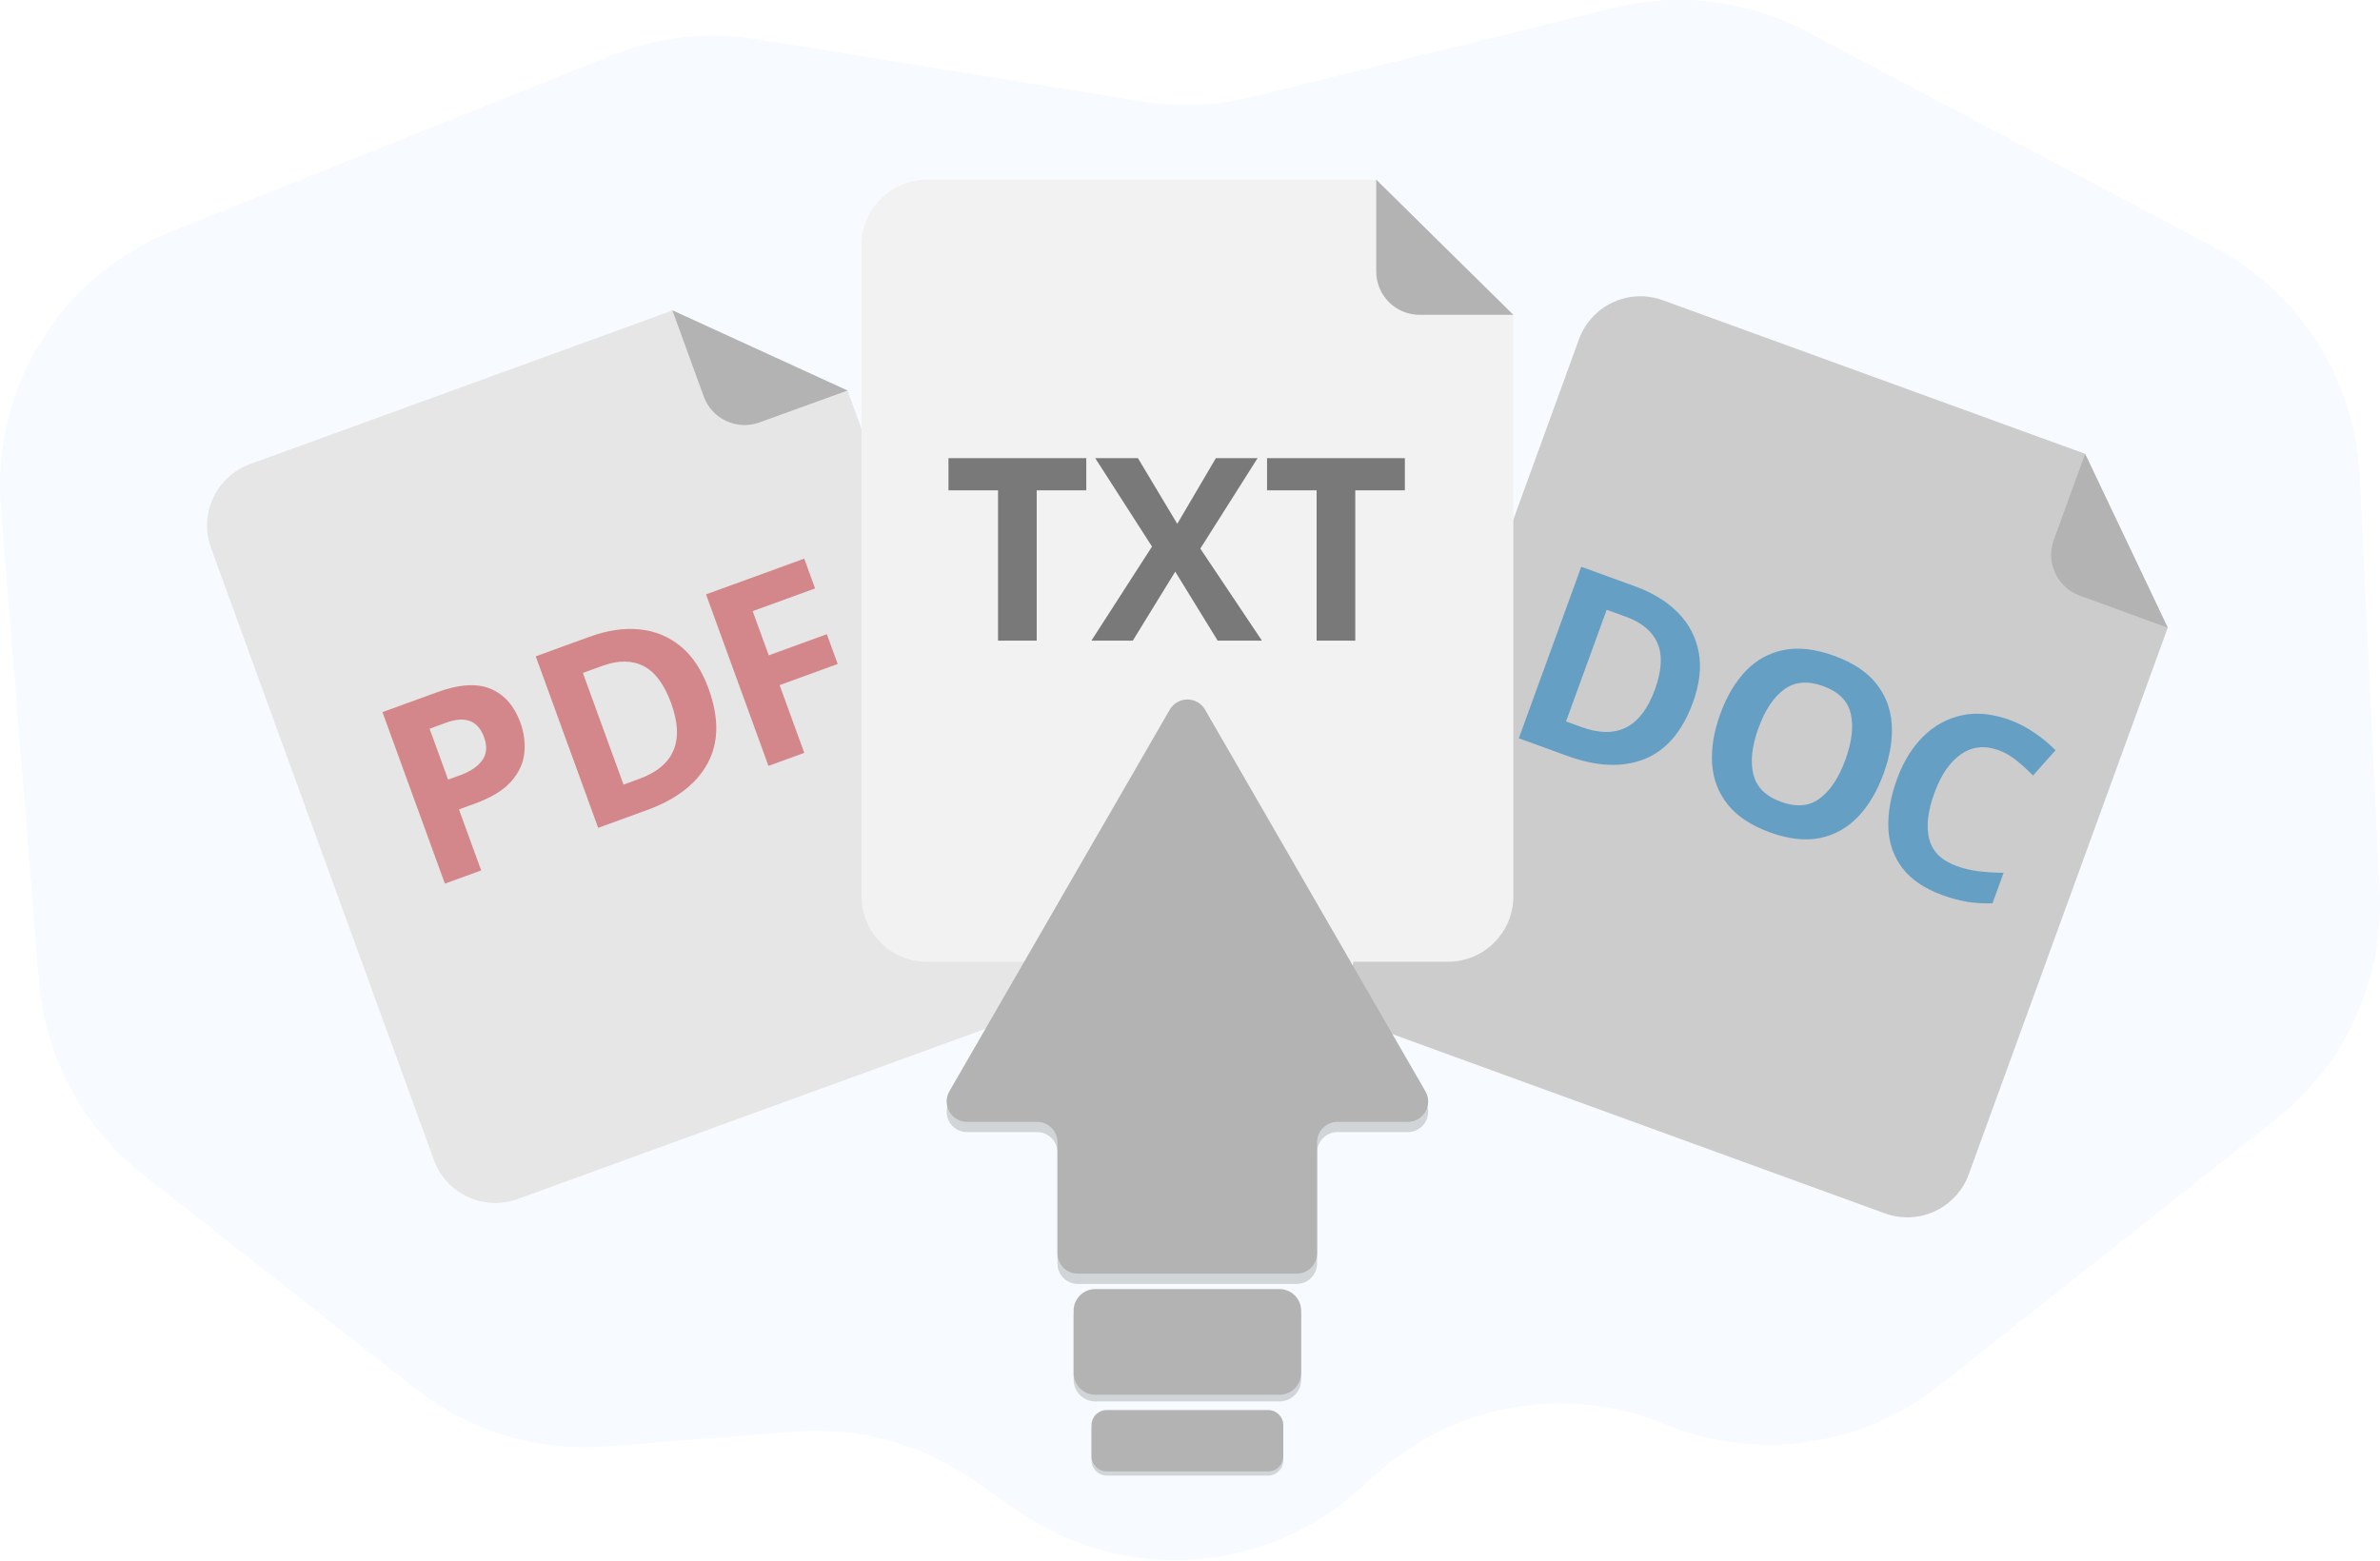
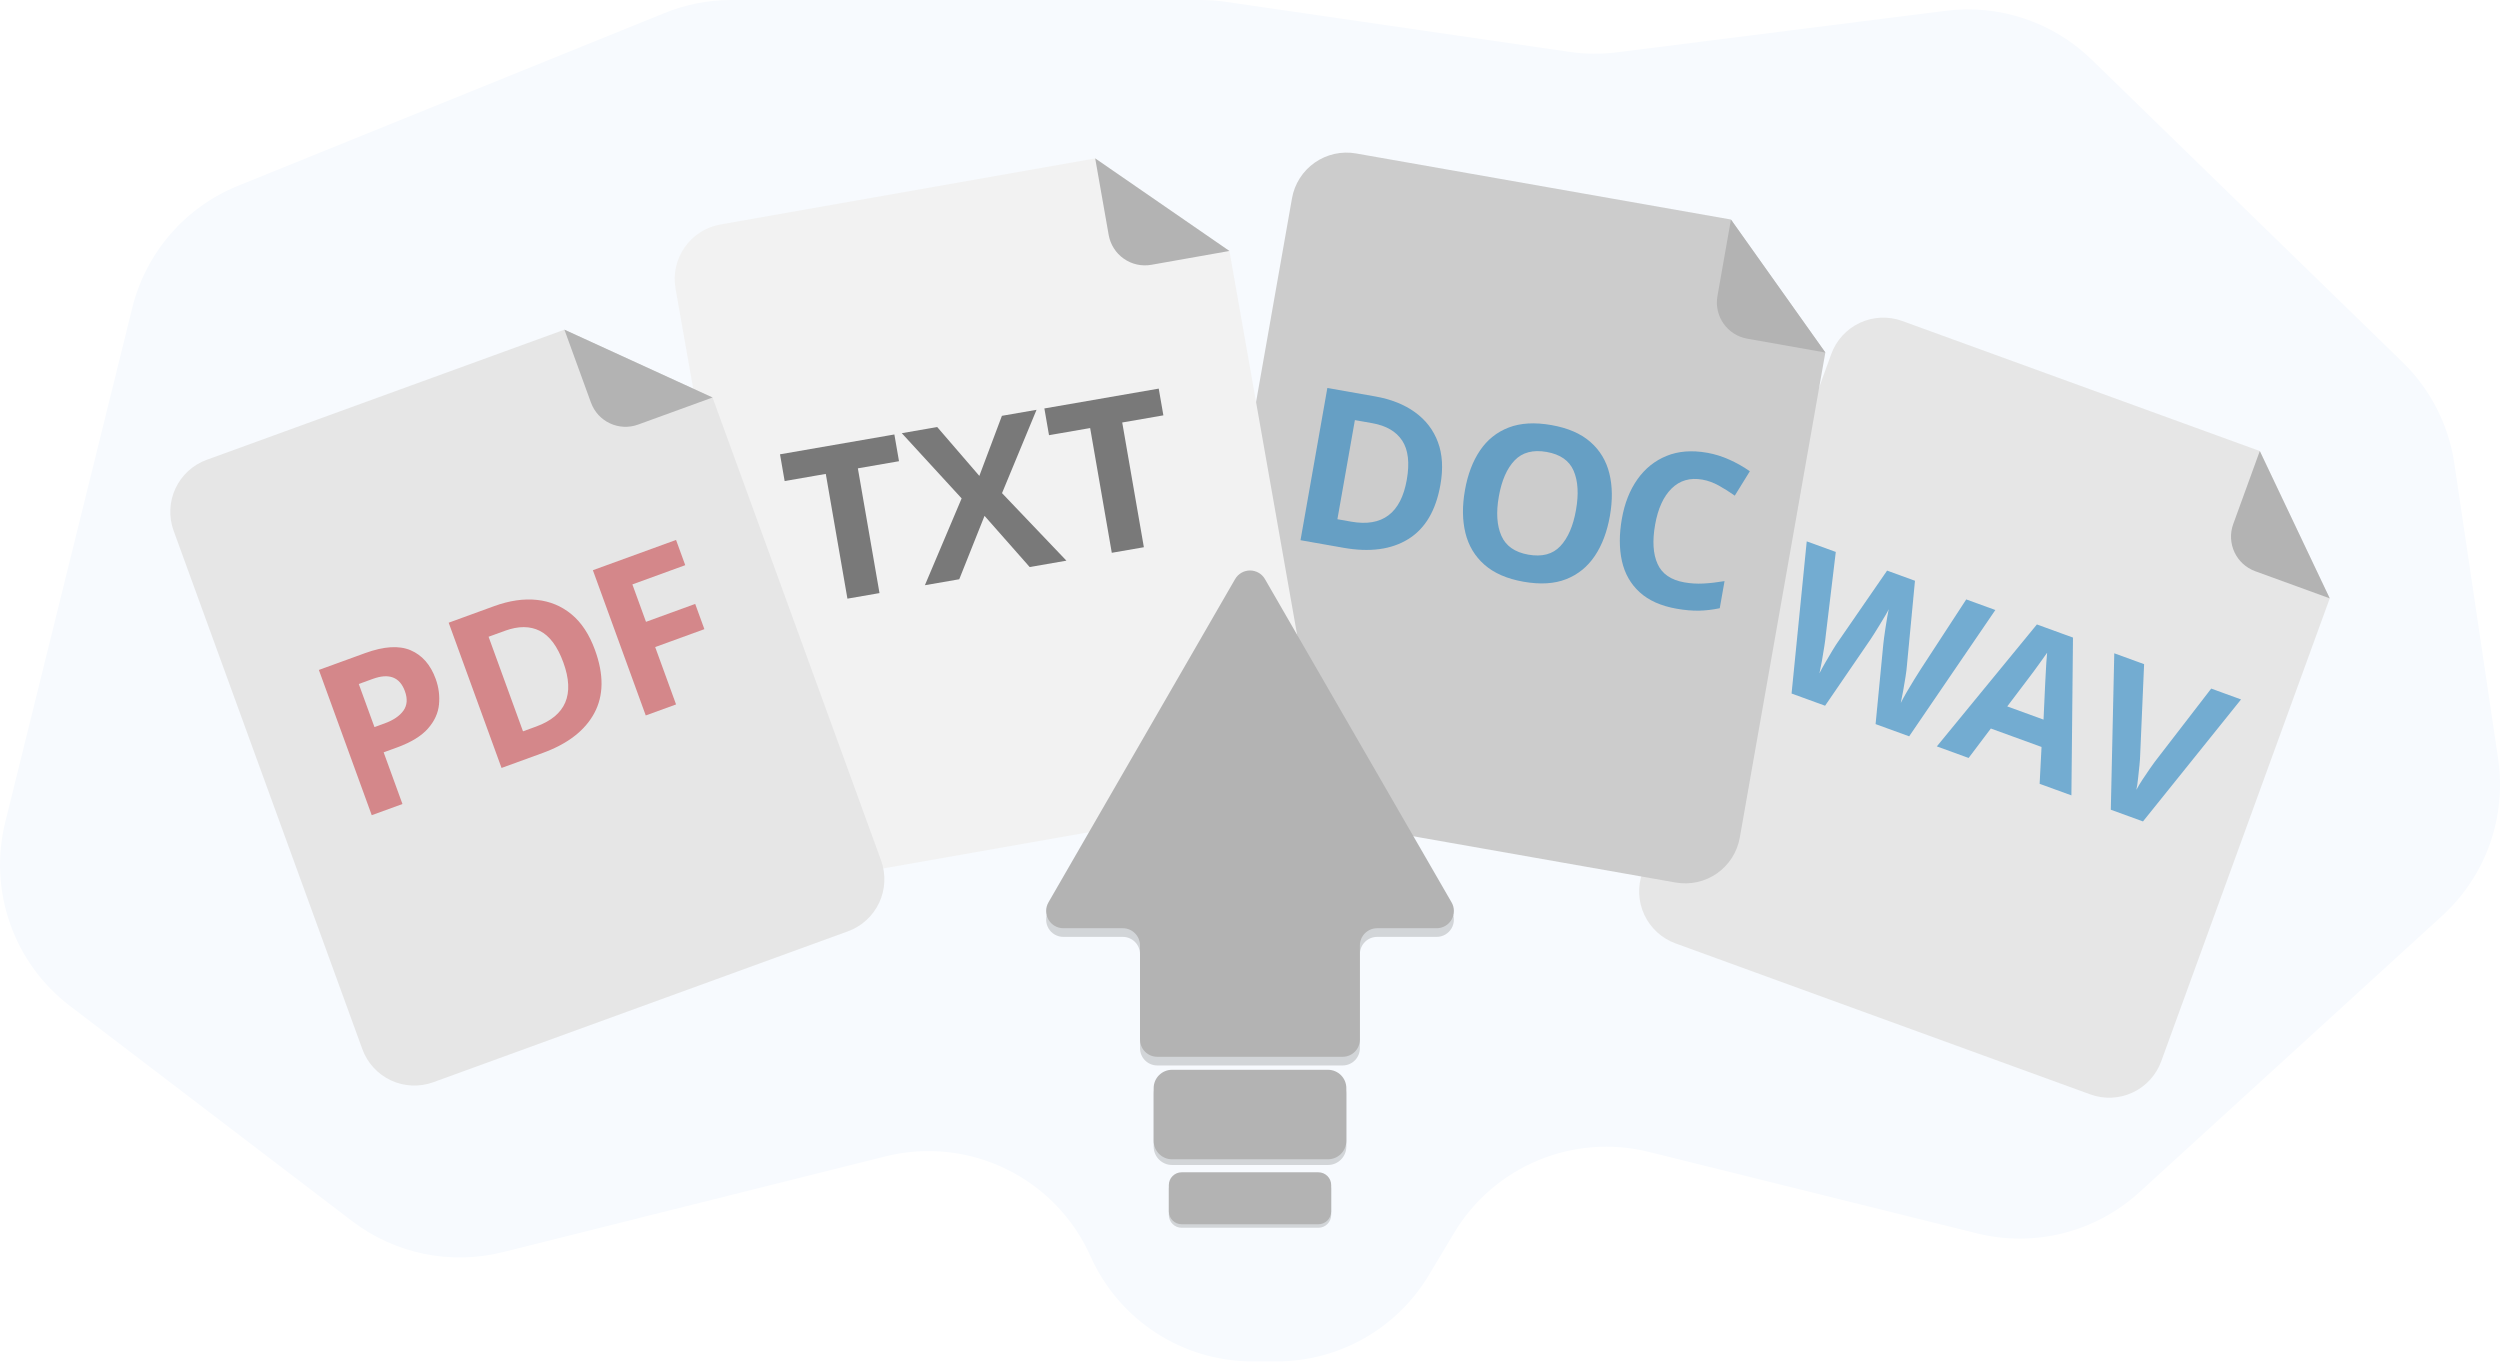
- <svg xmlns="http://www.w3.org/2000/svg" id="Layer_1" data-name="Layer 1" viewBox="0 0 728.31 477.54">
+ <svg xmlns="http://www.w3.org/2000/svg" id="Layer_1" data-name="Layer 1" viewBox="0 0 903.47 492">
  <defs>
-     <style>.cls-1{fill:#f7fafe;}.cls-2{fill:#e6e6e6;}.cls-3{fill:#b3b3b3;}.cls-10,.cls-4,.cls-7{opacity:0.5;font-family:Quicksand-Bold, Quicksand;font-weight:700;}.cls-4,.cls-7{font-size:78.24px;}.cls-4{fill:#c1272d;}.cls-5{letter-spacing:0.01em;}.cls-6{fill:#ccc;}.cls-7{fill:#0071bc;}.cls-8{letter-spacing:0em;}.cls-9{fill:#f2f2f2;}.cls-10{font-size:78.24px;}.cls-11{opacity:0.15;}</style>
+     <style>.cls-1{fill:#f7fafe;}.cls-2{fill:#e6e6e6;}.cls-3{fill:#b3b3b3;}.cls-10,.cls-4,.cls-6,.cls-9{opacity:0.5;font-family:Quicksand-Bold, Quicksand;font-weight:700;}.cls-4{font-size:75px;letter-spacing:0em;}.cls-4,.cls-6{fill:#0071bc;}.cls-5{fill:#ccc;}.cls-10,.cls-6{font-size:78.24px;}.cls-7{letter-spacing:0em;}.cls-8{fill:#f2f2f2;}.cls-9{font-size:78.24px;}.cls-10{fill:#c1272d;}.cls-11{letter-spacing:0.01em;}.cls-12{opacity:0.15;}</style>
  </defs>
-   <path class="cls-1" d="M702.59,160.4,813.4,133.13a83.92,83.92,0,0,1,59.3,7.31l124.49,65.9a83.9,83.9,0,0,1,44.55,70.11l6.12,126.94a83.92,83.92,0,0,1-31.75,69.84L913,554.8a83.92,83.92,0,0,1-84,11.76h0a83.88,83.88,0,0,0-88,15.1l-5.74,5.14a83.89,83.89,0,0,1-103.67,6.58l-14.38-9.92A83.85,83.85,0,0,0,563,568.86l-57.9,4.52a83.91,83.91,0,0,1-58.37-17.68l-83.41-65.56a83.88,83.88,0,0,1-31.78-59.25L319.91,286a83.9,83.9,0,0,1,52.47-84.6l134.41-53.76a83.9,83.9,0,0,1,44.55-4.92l117.8,19.06A83.8,83.8,0,0,0,702.59,160.4Z" transform="translate(-319.64 -130.7)" />
-   <path class="cls-2" d="M579,250.23l60.87,167.25a20,20,0,0,1-12,25.68l-149.8,54.52a20,20,0,0,1-25.67-12L384.22,298.42a20,20,0,0,1,12-25.69l129.2-47Z" transform="translate(-319.64 -130.7)" />
-   <path class="cls-3" d="M579,250.23,552,260a13.28,13.28,0,0,1-17-7.94l-9.61-26.39Z" transform="translate(-319.64 -130.7)" />
-   <text class="cls-4" transform="translate(129.52 272.86) rotate(-20)">
-     <tspan class="cls-5">PD</tspan>
-     <tspan x="105.37" y="0">F</tspan>
-   </text>
-   <path class="cls-6" d="M983,322.82,922.12,490.07a20,20,0,0,1-25.68,12l-149.8-54.52a20,20,0,0,1-12-25.67l68.17-187.29a20,20,0,0,1,25.67-12l129.2,47Z" transform="translate(-319.64 -130.7)" />
-   <path class="cls-3" d="M983,322.82,956.06,313a13.3,13.3,0,0,1-7.95-17l9.6-26.38Z" transform="translate(-319.64 -130.7)" />
-   <text class="cls-7" transform="translate(458.16 223.55) rotate(20)">
-     <tspan class="cls-8">DO</tspan>
+   <path class="cls-1" d="M697.36,119.67l124.13,18.07a63.77,63.77,0,0,0,17.29.16l118.7-15a64.14,64.14,0,0,1,52.78,17.66L1122.6,249.89a64.1,64.1,0,0,1,18.7,36.55l15.83,106.74a64.15,64.15,0,0,1-20.2,56.76l-109.44,99.91a64.16,64.16,0,0,1-58.69,14.88L850.28,535.3a64.11,64.11,0,0,0-70.52,29.38l-9,15.05A64.12,64.12,0,0,1,715.72,611H707a64.11,64.11,0,0,1-58.56-38h0a64.14,64.14,0,0,0-74.14-36.09L436.05,571.51A64.13,64.13,0,0,1,381.6,560.3l-102-77.78a64.12,64.12,0,0,1-23.37-66.37l45.94-186a64.12,64.12,0,0,1,38.18-44l154.06-62.4A64.08,64.08,0,0,1,518.47,119H688.13A63.38,63.38,0,0,1,697.36,119.67Z" transform="translate(-254.34 -119)" />
+   <path class="cls-2" d="M1096.28,335.24,1035.4,502.49a20,20,0,0,1-25.68,12l-149.8-54.53a20,20,0,0,1-12-25.67L916.12,247a20,20,0,0,1,25.67-12L1071,282Z" transform="translate(-254.34 -119)" />
+   <path class="cls-3" d="M1096.28,335.24l-26.94-9.81a13.3,13.3,0,0,1-7.95-17L1071,282Z" transform="translate(-254.34 -119)" />
+   <text class="cls-4" transform="translate(634.62 245.96) rotate(20)">WAV</text>
+   <path class="cls-5" d="M914,246.4,883.08,421.68a20,20,0,0,1-23.21,16.25l-157-27.68A20,20,0,0,1,686.63,387l34.61-196.28a20,20,0,0,1,23.2-16.26l135.41,23.87Z" transform="translate(-254.34 -119)" />
+   <path class="cls-3" d="M914,246.4l-28.23-5A13.29,13.29,0,0,1,875,226l4.88-27.65Z" transform="translate(-254.34 -119)" />
+   <text class="cls-6" transform="translate(463.05 194) rotate(10)">
+     <tspan class="cls-7">DO</tspan>
    <tspan x="115.54" y="0">C</tspan>
  </text>
-   <path class="cls-9" d="M782.74,227.06v178a20,20,0,0,1-20,20H603.28a20,20,0,0,1-20-20V205.73a20,20,0,0,1,20-20h137.5Z" transform="translate(-319.64 -130.7)" />
-   <path class="cls-3" d="M782.74,227.06H754.07a13.29,13.29,0,0,1-13.29-13.3V185.69Z" transform="translate(-319.64 -130.7)" />
-   <text class="cls-10" transform="translate(288.68 196.08)">TXT</text>
-   <rect class="cls-11" x="334.02" y="432.84" width="58.68" height="18.78" rx="4.64" ry="4.64" />
-   <rect class="cls-11" x="328.54" y="396.59" width="69.63" height="32.34" rx="6.64" ry="6.64" />
-   <path class="cls-11" d="M755.84,467.85,688.4,351a6.24,6.24,0,0,0-10.8,0L610.16,467.85a6.23,6.23,0,0,0,5.4,9.35H637a6.23,6.23,0,0,1,6.23,6.23v34a6.23,6.23,0,0,0,6.23,6.23h67a6.23,6.23,0,0,0,6.23-6.23v-34A6.23,6.23,0,0,1,729,477.2h21.46A6.23,6.23,0,0,0,755.84,467.85Z" transform="translate(-319.64 -130.7)" />
-   <path class="cls-3" d="M755.84,464.72,688.4,347.9a6.24,6.24,0,0,0-10.8,0L610.16,464.72a6.23,6.23,0,0,0,5.4,9.35H637a6.23,6.23,0,0,1,6.23,6.23v34a6.23,6.23,0,0,0,6.23,6.23h67a6.23,6.23,0,0,0,6.23-6.23v-34a6.23,6.23,0,0,1,6.23-6.23h21.46A6.23,6.23,0,0,0,755.84,464.72Z" transform="translate(-319.64 -130.7)" />
-   <rect class="cls-3" x="328.54" y="394.54" width="69.63" height="32.34" rx="6.64" ry="6.64" />
-   <rect class="cls-3" x="334.02" y="431.57" width="58.68" height="18.78" rx="4.64" ry="4.64" />
+   <path class="cls-8" d="M698.64,209.7,729.55,385a20,20,0,0,1-16.26,23.21l-157,27.68a20,20,0,0,1-23.2-16.25L498.48,223.34a20,20,0,0,1,16.24-23.22l135.41-23.88Z" transform="translate(-254.34 -119)" />
+   <path class="cls-3" d="M698.64,209.7l-28.23,5A13.3,13.3,0,0,1,655,203.89l-4.87-27.65Z" transform="translate(-254.34 -119)" />
+   <text class="cls-9" transform="matrix(0.98, -0.17, 0.17, 0.98, 289.85, 219.19)">TXT</text>
+   <path class="cls-2" d="M511.85,262.65,572.73,429.9a20,20,0,0,1-12,25.68L410.94,510.1a20,20,0,0,1-25.67-12L317.1,310.84a20,20,0,0,1,12-25.69l129.2-47Z" transform="translate(-254.34 -119)" />
+   <path class="cls-3" d="M511.85,262.65l-26.94,9.8a13.28,13.28,0,0,1-17-7.94l-9.6-26.38Z" transform="translate(-254.34 -119)" />
+   <text class="cls-10" transform="translate(127.72 297.01) rotate(-20)">
+     <tspan class="cls-11">PD</tspan>
+     <tspan x="105.38" y="0">F</tspan>
+   </text>
+   <rect class="cls-12" x="422.4" y="424.92" width="58.68" height="18.78" rx="4.64" ry="4.64" />
+   <rect class="cls-12" x="416.92" y="388.67" width="69.63" height="32.34" rx="6.64" ry="6.64" />
+   <path class="cls-12" d="M778.92,448.23,711.48,331.41a6.23,6.23,0,0,0-10.79,0L633.24,448.23a6.23,6.23,0,0,0,5.4,9.35H660.1a6.23,6.23,0,0,1,6.23,6.23v34a6.23,6.23,0,0,0,6.23,6.23h67a6.23,6.23,0,0,0,6.23-6.23v-34a6.23,6.23,0,0,1,6.23-6.23h21.47A6.23,6.23,0,0,0,778.92,448.23Z" transform="translate(-254.34 -119)" />
+   <path class="cls-3" d="M778.92,445.1,711.48,328.28a6.23,6.23,0,0,0-10.79,0L633.24,445.1a6.23,6.23,0,0,0,5.4,9.35H660.1a6.23,6.23,0,0,1,6.23,6.23v34a6.23,6.23,0,0,0,6.23,6.23h67a6.23,6.23,0,0,0,6.23-6.23v-34a6.23,6.23,0,0,1,6.23-6.23h21.47A6.23,6.23,0,0,0,778.92,445.1Z" transform="translate(-254.34 -119)" />
+   <rect class="cls-3" x="416.92" y="386.61" width="69.63" height="32.34" rx="6.64" ry="6.64" />
+   <rect class="cls-3" x="422.4" y="423.65" width="58.68" height="18.78" rx="4.64" ry="4.64" />
</svg>
